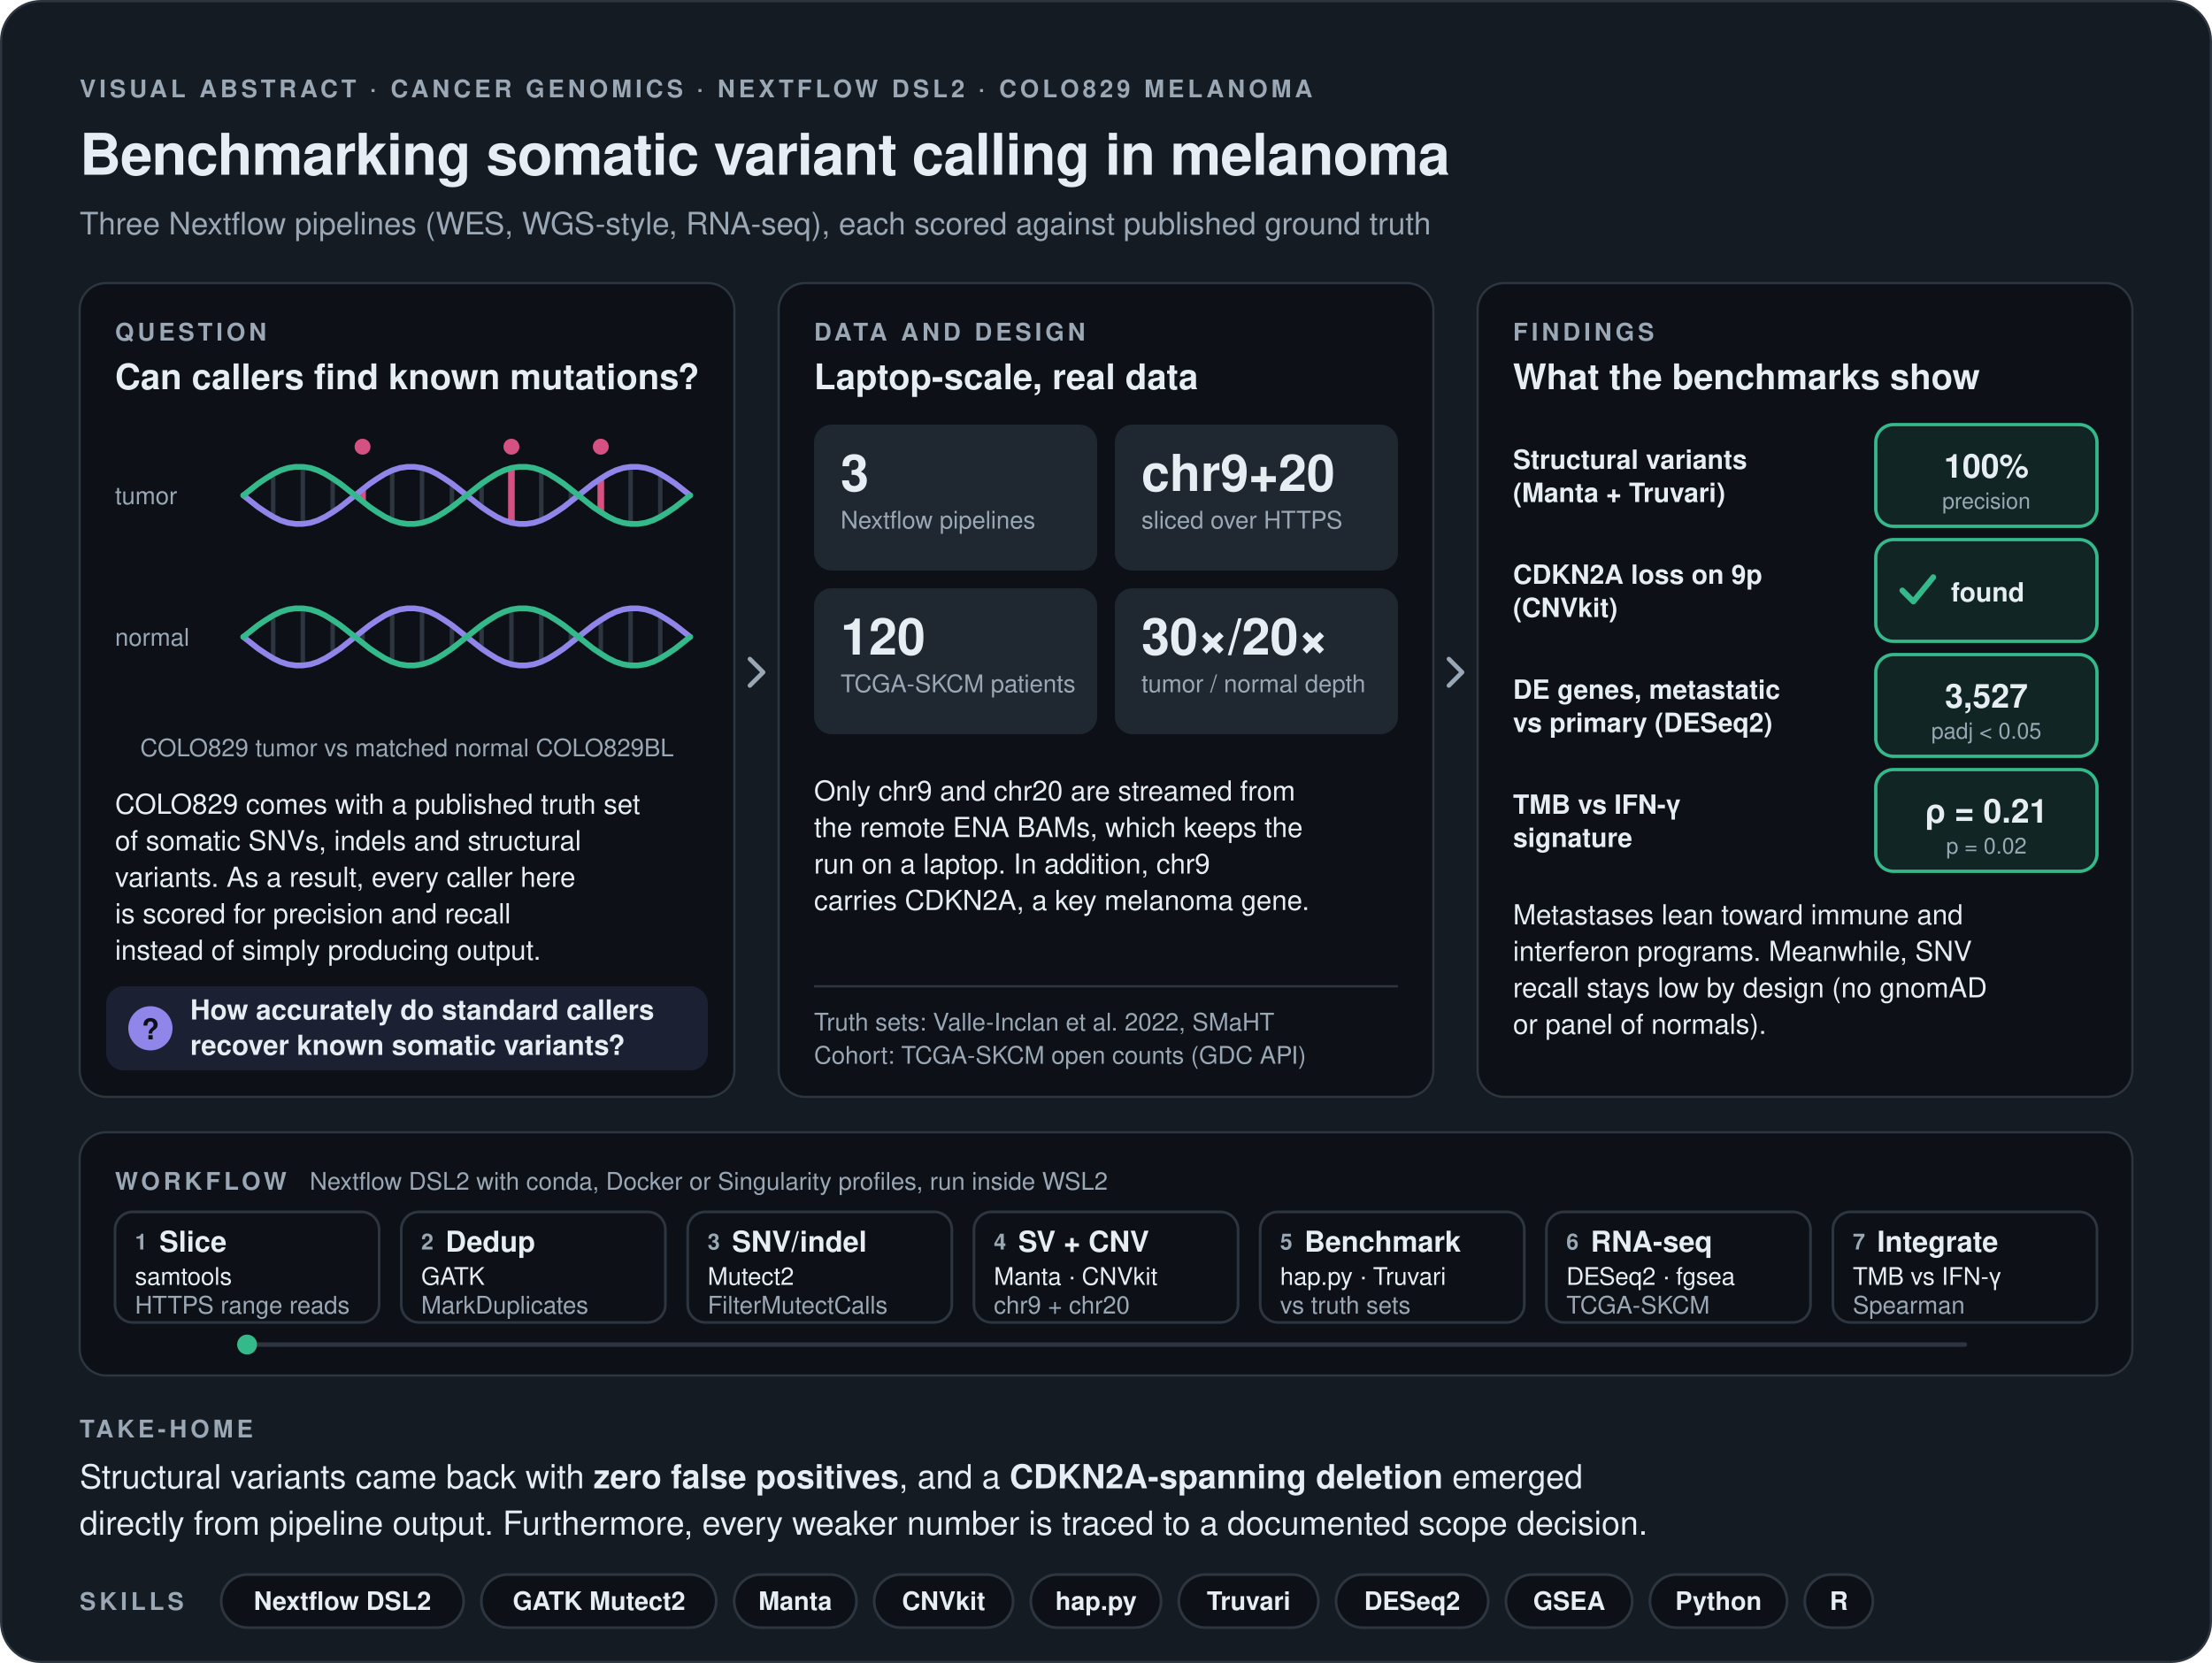
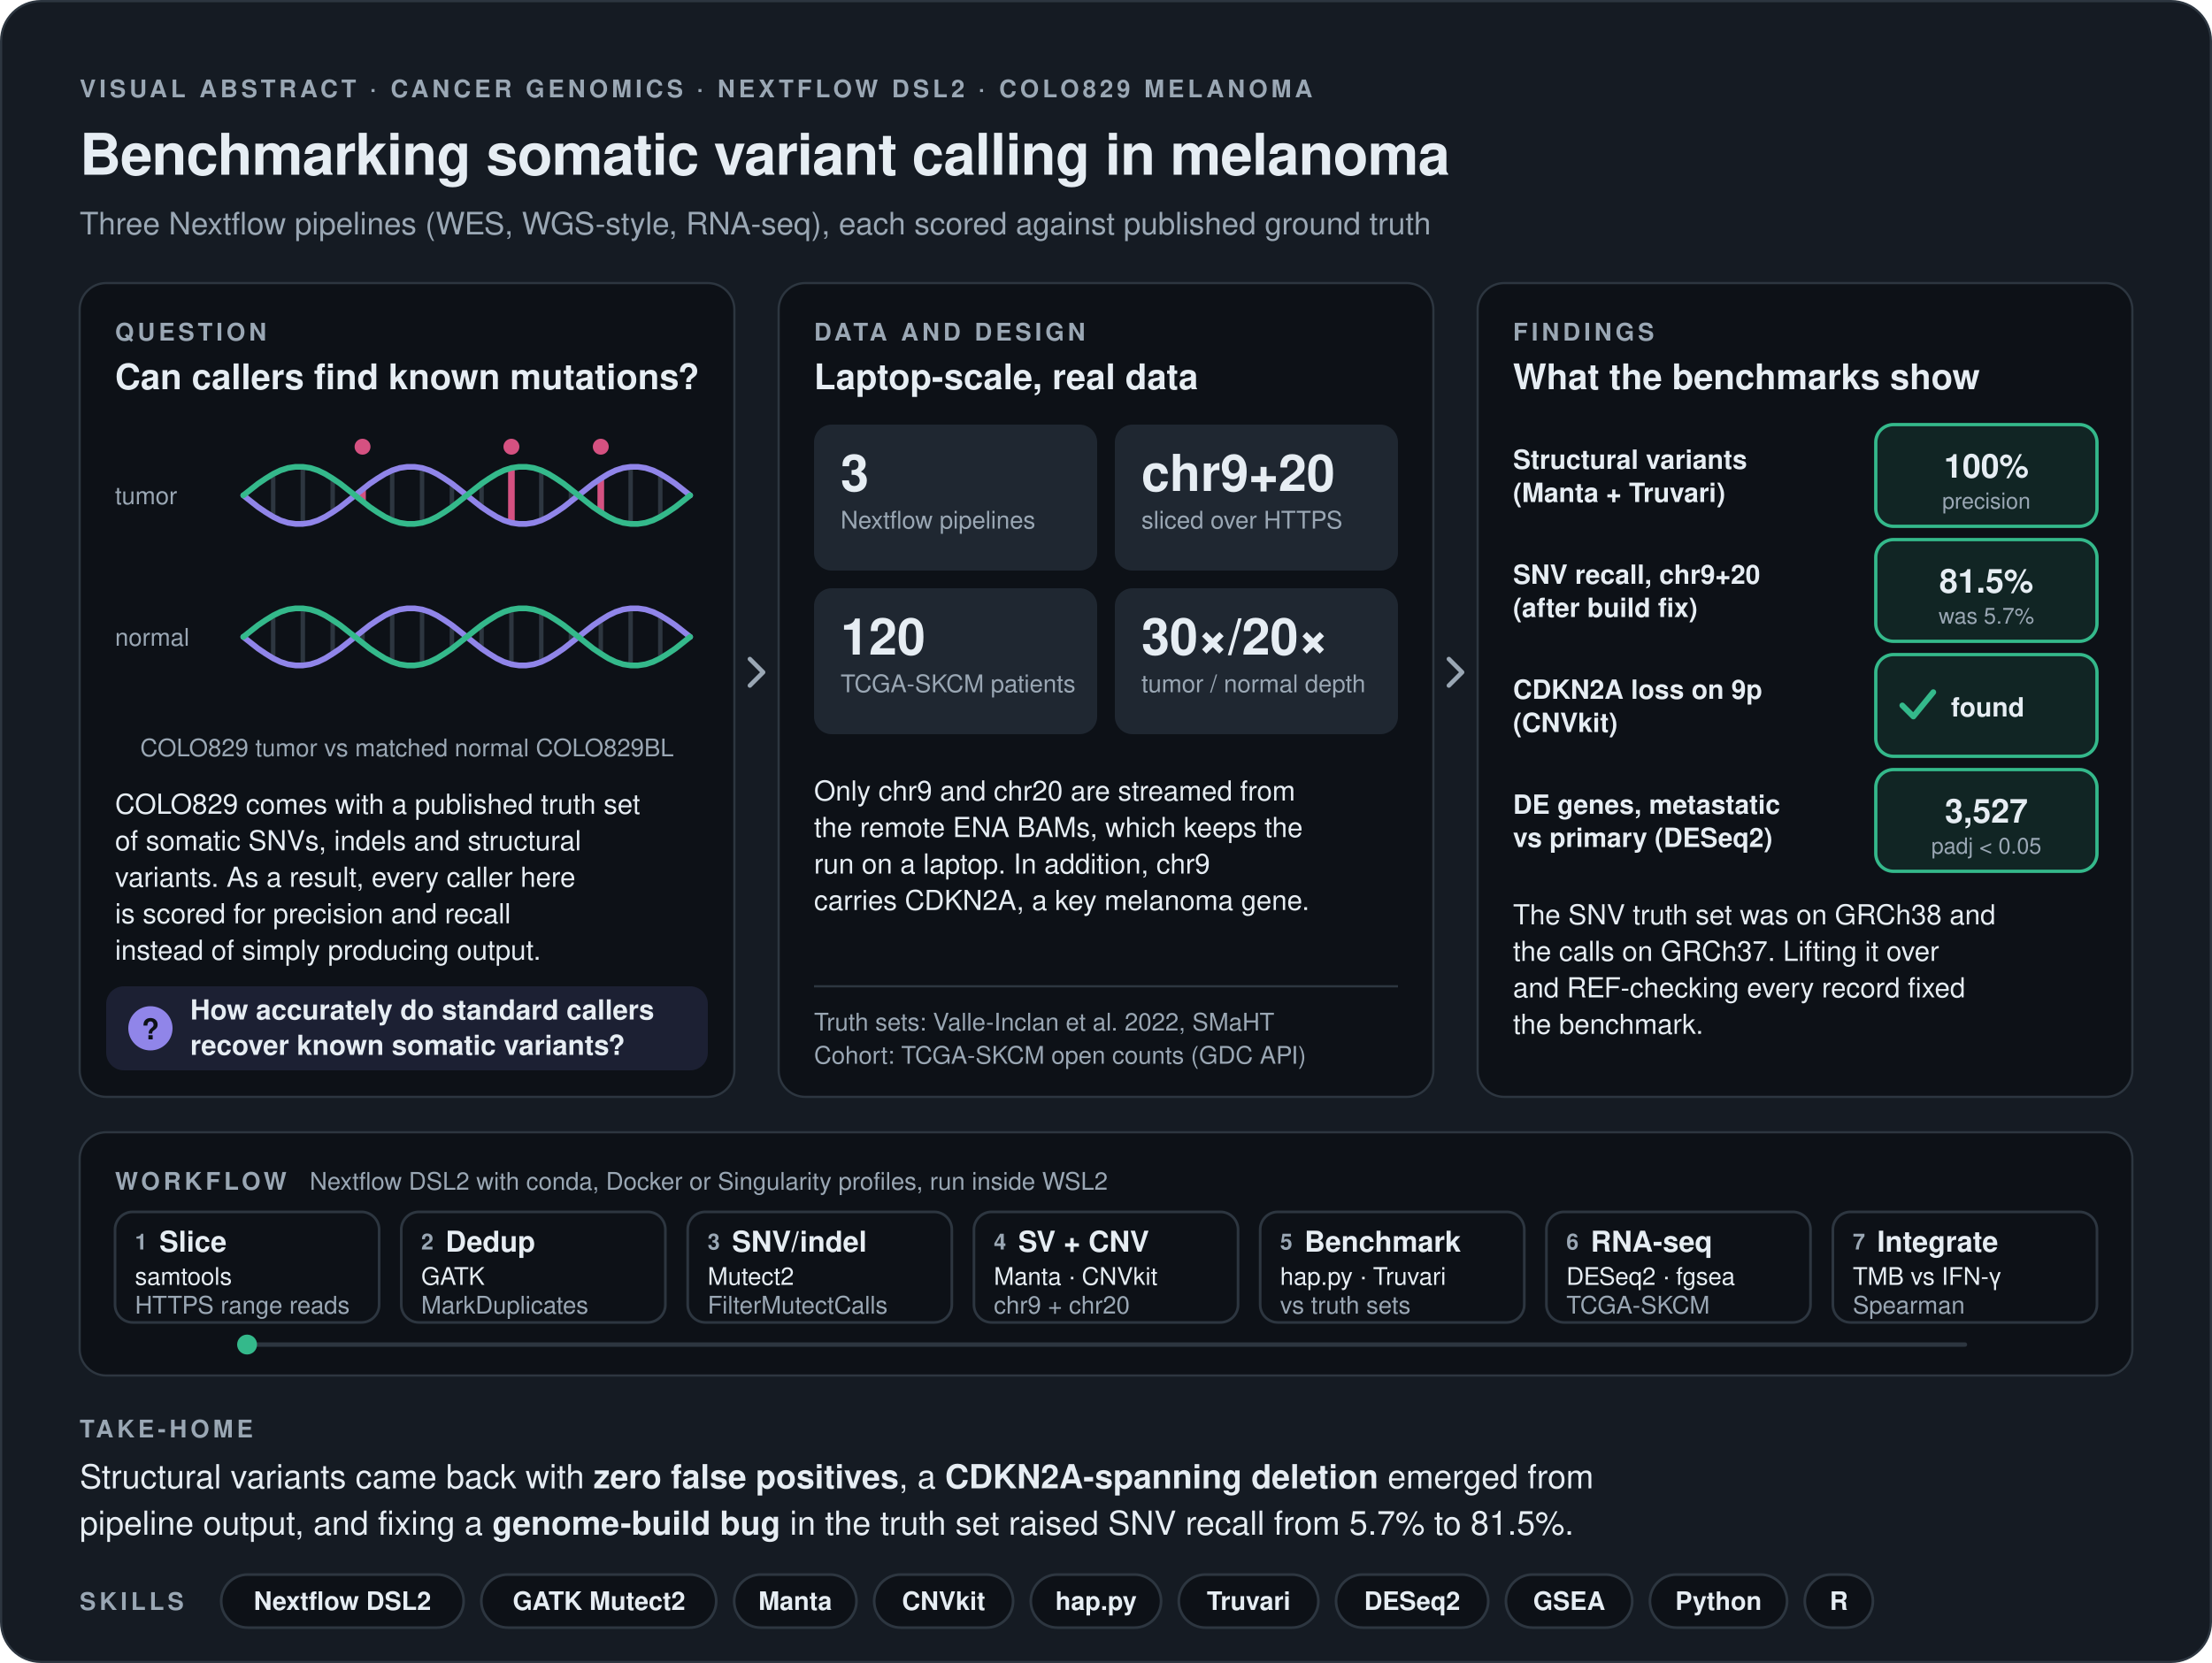
<svg xmlns="http://www.w3.org/2000/svg" viewBox="0 0 1000 752" width="1000" height="752" role="img" aria-labelledby="t d">
  <style>
  text { font-family: 'Helvetica Neue', Helvetica, Arial, 'Liberation Sans', sans-serif; fill: #e6edf3; }
  .bgcard { fill: #151b23; stroke: #2d3640; }
  .panel { fill: #0d1117; stroke: #2d3640; stroke-width: 1; }
  .eyebrow { font-size: 11px; font-weight: 700; letter-spacing: 1.6px; fill: #9aa7b4; }
  .title { font-size: 26px; font-weight: 700; letter-spacing: -0.3px; }
  .sub { font-size: 14px; fill: #9aa7b4; }
  .h2 { font-size: 16px; font-weight: 700; }
  .body { font-size: 12.5px; }
  .small { font-size: 11px; fill: #9aa7b4; }
  .lab { font-size: 12px; font-weight: 700; }
  .num { font-size: 23px; font-weight: 700; }
  .q { font-size: 12.5px; font-weight: 700; }
  .take { font-size: 15px; }
  .em { font-weight: 700; }
  .step-role { font-size: 13px; font-weight: 700; }
  .step-tool { font-size: 11px; }
  .step-n { font-size: 10px; font-weight: 700; fill: #9aa7b4; }
  .chiptext { font-size: 11.5px; font-weight: 600; }
  .skill { fill: #0d1117; stroke: #2d3640; stroke-width: 1.2; }
  .rule { stroke: #2d3640; stroke-width: 1; fill: none; }
  .qbox { fill: #1c2033; }
  .qmark { fill: #9085e9; }
  .qmark-t { font-size: 13px; font-weight: 700; fill: #0d1117; }
  .chev { fill: none; stroke: #9aa7b4; stroke-width: 2; stroke-linecap: round; stroke-linejoin: round; }
  .chip { fill: #0d1117; stroke: #2d3640; stroke-width: 1.2; animation: glow 8.4s linear infinite; }
  .track { stroke: #2d3640; stroke-width: 2; stroke-linecap: round; }
  .packet { fill: #34b98b; animation: travel 8.4s linear infinite; }
  .tile { stroke-width: 1.5; }
  .tile.up { fill: #e66767; fill-opacity: .14; stroke: #e66767; }
  .tile.down { fill: #3987e5; fill-opacity: .14; stroke: #3987e5; }
  .tile.metric { fill: #34b98b; fill-opacity: .12; stroke: #34b98b; }
  .tile.note { fill: #9085e9; fill-opacity: .10; stroke: #9085e9; }
  .tval { font-size: 15px; font-weight: 700; }
  .tsub { font-size: 10px; fill: #9aa7b4; }
  .tri-up { fill: #e66767; transform-box: fill-box; transform-origin: center; animation: bobUp 2.6s ease-in-out infinite; }
  .tri-down { fill: #3987e5; transform-box: fill-box; transform-origin: center; animation: bobDown 2.6s ease-in-out infinite; }
  .check { fill: none; stroke: #34b98b; stroke-width: 2.6; stroke-linecap: round; stroke-linejoin: round; }
  .statbox { fill: #1f2731; }
  /* motif classes */
  .m-lab { font-size: 11px; fill: #9aa7b4; }
  .m-lab.bold { font-weight: 700; fill: #e6edf3; }
  .m-lab.small { font-size: 9.5px; }
  .m-lab.inv { fill: #0d1117; font-weight: 700; }
  .m-strand { fill: none; stroke-width: 2.6; stroke-linecap: round; }
  .m-strand.a { stroke: #9085e9; }
  .m-strand.b { stroke: #34b98b; }
  .m-rung { stroke: #2d3640; stroke-width: 2; }
  .m-rung.hit { stroke: #d55181; stroke-width: 3; }
  .m-hitdot, .m-ring, .m-dot.hom, .m-cell.hom { transform-box: fill-box; transform-origin: center; }
  .m-hitdot { fill: #d55181; animation: pulse 3s ease-in-out infinite; }
  .m-dot { fill-opacity: .85; }
  .cx { fill: #9085e9; } .acc { fill: #34b98b; } .cb { fill: #c98500; } .hom { fill: #d55181; }
  .ink { fill: #e6edf3; }
  .m-peak { fill-opacity: .7; stroke: none; }
  .m-base { stroke: #2d3640; stroke-width: 1.2; }
  .m-gene { stroke: #9aa7b4; stroke-width: 1.4; }
  .m-exon { fill: #9aa7b4; }
  .m-tissue { fill: #1f2731; stroke: #9aa7b4; stroke-width: 1.2; }
+   .m-tissue.fillonly { stroke: none; }
+   .m-tissue.outline { fill: none; stroke-width: 1.6; }
  .m-ring { fill: none; stroke: #e6edf3; stroke-width: 2; stroke-dasharray: 3 2; animation: pulse 3.2s ease-in-out infinite; }
  .m-cell { stroke: #0d1117; stroke-width: 1.2; }
  .m-radius { fill: #34b98b; fill-opacity: .08; stroke: #34b98b; stroke-width: 1.6; stroke-dasharray: 4 3; }
  .m-center { fill: #e6edf3; }
  .m-cellf { stroke: none; }
  .m-op { font-size: 18px; font-weight: 700; fill: #9aa7b4; }
  .m-edge { stroke: #2d3640; stroke-width: .8; }
  .m-edge.strong { stroke: #9aa7b4; stroke-width: 1.4; }
  .m-node { fill: #0d1117; stroke: #9085e9; stroke-width: 2; }
  .m-node.in { stroke: #9aa7b4; }
  .m-node.z { fill: #34b98b; stroke: #34b98b; }
  .m-base-t { font-family: 'SFMono-Regular', Menlo, Consolas, 'Liberation Mono', monospace; font-size: 15px; font-weight: 700; }
  .m-base-t.acc { fill: #34b98b; } .m-base-t.cx { fill: #9085e9; } .m-base-t.cb { fill: #c98500; } .m-base-t.hom { fill: #d55181; }
  .m-window { fill: #34b98b; fill-opacity: .10; stroke: #34b98b; stroke-width: 2; animation: scan 4s ease-in-out infinite; }
  .m-bar { fill: #9085e9; fill-opacity: .75; }
  .m-arrow { stroke: #9aa7b4; stroke-width: 1.4; fill: none; }
  .m-table { fill: #0d1117; stroke: #9aa7b4; stroke-width: 1.2; }
  .m-thead { fill: #9085e9; }
  .m-row { stroke: #2d3640; stroke-width: 1.4; }
  .m-cyl { fill: #1f2731; stroke: #34b98b; stroke-width: 1.6; }
  .m-cyl.top { fill: #0d1117; }
  .m-bond { stroke: #9aa7b4; stroke-width: 3; stroke-linecap: round; }
  .m-atom { fill: #9aa7b4; stroke: #0d1117; stroke-width: 1.4; }
  .m-atom.pep { animation: drift 4s ease-in-out infinite; }
  .m-head { fill: #c98500; }
  .m-tail { fill: none; stroke: #2d3640; stroke-width: 1.4; }
  .m-stick { stroke: #9aa7b4; stroke-width: 2; }
  .m-stick.ghost { stroke: #2d3640; stroke-dasharray: 3 2; }
  .m-stick.hit { stroke: #d55181; stroke-width: 3; }
  .m-ecg { fill: none; stroke: #d55181; stroke-width: 2.2; stroke-linejoin: round; stroke-dasharray: 900; animation: ecg 3.4s linear infinite; }
  .m-gauge { fill: none; stroke-width: 9; }
  .m-gauge.acc { stroke: #34b98b; } .m-gauge.cb { stroke: #c98500; } .m-gauge.hom { stroke: #d55181; }
  .m-needle { stroke: #e6edf3; stroke-width: 2.6; stroke-linecap: round; }
  @keyframes pulse { 0%, 100% { opacity: .5; transform: scale(.85); } 50% { opacity: 1; transform: scale(1.15); } }
  @keyframes bobUp { 0%, 100% { transform: translateY(1.5px); } 50% { transform: translateY(-1.5px); } }
  @keyframes bobDown { 0%, 100% { transform: translateY(-1.5px); } 50% { transform: translateY(1.5px); } }
  @keyframes travel { 0% { transform: translateX(0); opacity: 0; } 3% { opacity: 1; } 97% { opacity: 1; } 100% { transform: translateX(776.6px); opacity: 0; } }
  @keyframes glow { 0%, 14.3%, 100% { stroke: #2d3640; stroke-width: 1.2; } 3%, 8.9% { stroke: #34b98b; stroke-width: 2.2; } }
  @keyframes scan { 0%, 100% { transform: translateX(0); } 50% { transform: translateX(6px); } }
  @keyframes drift { 0%, 100% { transform: translateY(0); } 50% { transform: translateY(-5px); } }
  @keyframes ecg { 0% { stroke-dashoffset: 900; } 100% { stroke-dashoffset: 0; } }
  @media (prefers-reduced-motion: reduce) { * { animation: none !important; } }
</style>
  <rect x="0.5" y="0.5" width="999" height="751" rx="18" class="bgcard" />
  <text x="36.0" y="44.0" class="eyebrow">VISUAL ABSTRACT  ·  CANCER GENOMICS  ·  NEXTFLOW DSL2  ·  COLO829 MELANOMA</text>
  <text x="36.0" y="79.0" class="title">Benchmarking somatic variant calling in melanoma</text>
  <text x="36.0" y="106.0" class="sub">Three Nextflow pipelines (WES, WGS-style, RNA-seq), each scored against published ground truth</text>
  <rect x="36" y="128" width="296" height="368" rx="12" class="panel" />
  <text x="52.0" y="154.0" class="eyebrow">QUESTION</text>
  <text x="52.0" y="176.0" class="h2">Can callers find known mutations?</text>
  <text x="52.0" y="228.0" class="m-lab">tumor</text>
  <line x1="110.0" y1="224.0" x2="110.0" y2="224.0" class="m-rung" />
  <line x1="123.5" y1="233.7" x2="123.5" y2="214.3" class="m-rung" />
  <line x1="136.9" y1="236.9" x2="136.9" y2="211.1" class="m-rung" />
  <line x1="150.4" y1="231.6" x2="150.4" y2="216.4" class="m-rung" />
  <line x1="163.9" y1="221.3" x2="163.9" y2="226.7" class="m-rung hit" />
  <line x1="177.3" y1="212.7" x2="177.3" y2="235.3" class="m-rung" />
  <line x1="190.8" y1="211.6" x2="190.8" y2="236.4" class="m-rung" />
  <line x1="204.3" y1="218.7" x2="204.3" y2="229.3" class="m-rung" />
  <line x1="217.7" y1="229.3" x2="217.7" y2="218.7" class="m-rung" />
  <line x1="231.2" y1="236.4" x2="231.2" y2="211.6" class="m-rung hit" />
  <line x1="244.7" y1="235.3" x2="244.7" y2="212.7" class="m-rung" />
  <line x1="258.1" y1="226.7" x2="258.1" y2="221.3" class="m-rung" />
  <line x1="271.6" y1="216.4" x2="271.6" y2="231.6" class="m-rung hit" />
  <line x1="285.1" y1="211.1" x2="285.1" y2="236.9" class="m-rung" />
  <line x1="298.5" y1="214.3" x2="298.5" y2="233.7" class="m-rung" />
  <line x1="312.0" y1="224.0" x2="312.0" y2="224.0" class="m-rung" />
  <path class="m-strand a" d="M110.0,224.0 L113.4,226.7 L116.7,229.3 L120.1,231.6 L123.5,233.7 L126.8,235.3 L130.2,236.4 L133.6,236.9 L136.9,236.9 L140.3,236.4 L143.7,235.3 L147.0,233.7 L150.4,231.6 L153.8,229.3 L157.1,226.7 L160.5,224.0 L163.9,221.3 L167.2,218.7 L170.6,216.4 L174.0,214.3 L177.3,212.7 L180.7,211.6 L184.1,211.1 L187.4,211.1 L190.8,211.6 L194.2,212.7 L197.5,214.3 L200.9,216.4 L204.3,218.7 L207.6,221.3 L211.0,224.0 L214.4,226.7 L217.7,229.3 L221.1,231.6 L224.5,233.7 L227.8,235.3 L231.2,236.4 L234.6,236.9 L237.9,236.9 L241.3,236.4 L244.7,235.3 L248.0,233.7 L251.4,231.6 L254.8,229.3 L258.1,226.7 L261.5,224.0 L264.9,221.3 L268.2,218.7 L271.6,216.4 L275.0,214.3 L278.3,212.7 L281.7,211.6 L285.1,211.1 L288.4,211.1 L291.8,211.6 L295.2,212.7 L298.5,214.3 L301.9,216.4 L305.3,218.7 L308.6,221.3 L312.0,224.0" />
  <path class="m-strand b" d="M110.0,224.0 L113.4,221.3 L116.7,218.7 L120.1,216.4 L123.5,214.3 L126.8,212.7 L130.2,211.6 L133.6,211.1 L136.9,211.1 L140.3,211.6 L143.7,212.7 L147.0,214.3 L150.4,216.4 L153.8,218.7 L157.1,221.3 L160.5,224.0 L163.9,226.7 L167.2,229.3 L170.6,231.6 L174.0,233.7 L177.3,235.3 L180.7,236.4 L184.1,236.9 L187.4,236.9 L190.8,236.4 L194.2,235.3 L197.5,233.7 L200.9,231.6 L204.3,229.3 L207.6,226.7 L211.0,224.0 L214.4,221.3 L217.7,218.7 L221.1,216.4 L224.5,214.3 L227.8,212.7 L231.2,211.6 L234.6,211.1 L237.9,211.1 L241.3,211.6 L244.7,212.7 L248.0,214.3 L251.4,216.4 L254.8,218.7 L258.1,221.3 L261.5,224.0 L264.9,226.7 L268.2,229.3 L271.6,231.6 L275.0,233.7 L278.3,235.3 L281.7,236.4 L285.1,236.9 L288.4,236.9 L291.8,236.4 L295.2,235.3 L298.5,233.7 L301.9,231.6 L305.3,229.3 L308.6,226.7 L312.0,224.0" />
  <circle cx="163.9" cy="202" r="3.6" class="m-hitdot" style="animation-delay:0.0s" />
  <circle cx="231.2" cy="202" r="3.6" class="m-hitdot" style="animation-delay:0.5s" />
  <circle cx="271.6" cy="202" r="3.6" class="m-hitdot" style="animation-delay:1.0s" />
  <text x="52.0" y="292.0" class="m-lab">normal</text>
  <line x1="110.0" y1="288.0" x2="110.0" y2="288.0" class="m-rung" />
  <line x1="123.5" y1="297.7" x2="123.5" y2="278.3" class="m-rung" />
  <line x1="136.9" y1="300.9" x2="136.9" y2="275.1" class="m-rung" />
  <line x1="150.4" y1="295.6" x2="150.4" y2="280.4" class="m-rung" />
  <line x1="163.9" y1="285.3" x2="163.9" y2="290.7" class="m-rung" />
  <line x1="177.3" y1="276.7" x2="177.3" y2="299.3" class="m-rung" />
  <line x1="190.8" y1="275.6" x2="190.8" y2="300.4" class="m-rung" />
  <line x1="204.3" y1="282.7" x2="204.3" y2="293.3" class="m-rung" />
  <line x1="217.7" y1="293.3" x2="217.7" y2="282.7" class="m-rung" />
  <line x1="231.2" y1="300.4" x2="231.2" y2="275.6" class="m-rung" />
  <line x1="244.7" y1="299.3" x2="244.7" y2="276.7" class="m-rung" />
  <line x1="258.1" y1="290.7" x2="258.1" y2="285.3" class="m-rung" />
  <line x1="271.6" y1="280.4" x2="271.6" y2="295.6" class="m-rung" />
  <line x1="285.1" y1="275.1" x2="285.1" y2="300.9" class="m-rung" />
  <line x1="298.5" y1="278.3" x2="298.5" y2="297.7" class="m-rung" />
  <line x1="312.0" y1="288.0" x2="312.0" y2="288.0" class="m-rung" />
  <path class="m-strand a" d="M110.0,288.0 L113.4,290.7 L116.7,293.3 L120.1,295.6 L123.5,297.7 L126.8,299.3 L130.2,300.4 L133.6,300.9 L136.9,300.9 L140.3,300.4 L143.7,299.3 L147.0,297.7 L150.4,295.6 L153.8,293.3 L157.1,290.7 L160.5,288.0 L163.9,285.3 L167.2,282.7 L170.6,280.4 L174.0,278.3 L177.3,276.7 L180.7,275.6 L184.1,275.1 L187.4,275.1 L190.8,275.6 L194.2,276.7 L197.5,278.3 L200.9,280.4 L204.3,282.7 L207.6,285.3 L211.0,288.0 L214.4,290.7 L217.7,293.3 L221.1,295.6 L224.5,297.7 L227.8,299.3 L231.2,300.4 L234.6,300.9 L237.9,300.9 L241.3,300.4 L244.7,299.3 L248.0,297.7 L251.4,295.6 L254.8,293.3 L258.1,290.7 L261.5,288.0 L264.9,285.3 L268.2,282.7 L271.6,280.4 L275.0,278.3 L278.3,276.7 L281.7,275.6 L285.1,275.1 L288.4,275.1 L291.8,275.6 L295.2,276.7 L298.5,278.3 L301.9,280.4 L305.3,282.7 L308.6,285.3 L312.0,288.0" />
  <path class="m-strand b" d="M110.0,288.0 L113.4,285.3 L116.7,282.7 L120.1,280.4 L123.5,278.3 L126.8,276.7 L130.2,275.6 L133.6,275.1 L136.9,275.1 L140.3,275.6 L143.7,276.7 L147.0,278.3 L150.4,280.4 L153.8,282.7 L157.1,285.3 L160.5,288.0 L163.9,290.7 L167.2,293.3 L170.6,295.6 L174.0,297.7 L177.3,299.3 L180.7,300.4 L184.1,300.9 L187.4,300.9 L190.8,300.4 L194.2,299.3 L197.5,297.7 L200.9,295.6 L204.3,293.3 L207.6,290.7 L211.0,288.0 L214.4,285.3 L217.7,282.7 L221.1,280.4 L224.5,278.3 L227.8,276.7 L231.2,275.6 L234.6,275.1 L237.9,275.1 L241.3,275.6 L244.7,276.7 L248.0,278.3 L251.4,280.4 L254.8,282.7 L258.1,285.3 L261.5,288.0 L264.9,290.7 L268.2,293.3 L271.6,295.6 L275.0,297.7 L278.3,299.3 L281.7,300.4 L285.1,300.9 L288.4,300.9 L291.8,300.4 L295.2,299.3 L298.5,297.7 L301.9,295.6 L305.3,293.3 L308.6,290.7 L312.0,288.0" />
  <text x="184.0" y="342.0" class="small" text-anchor="middle">COLO829 tumor vs matched normal COLO829BL</text>
  <text x="52.0" y="368.0" class="body">COLO829 comes with a published truth set</text>
  <text x="52.0" y="384.5" class="body">of somatic SNVs, indels and structural</text>
  <text x="52.0" y="401.0" class="body">variants. As a result, every caller here</text>
  <text x="52.0" y="417.5" class="body">is scored for precision and recall</text>
  <text x="52.0" y="434.0" class="body">instead of simply producing output.</text>
  <rect x="48" y="446" width="272" height="38" rx="8" class="qbox" />
  <circle cx="68" cy="465" r="10" class="qmark" />
  <text x="68.0" y="470.0" class="qmark-t" text-anchor="middle">?</text>
  <text x="86.0" y="461.0" class="q">How accurately do standard callers</text>
  <text x="86.0" y="477.0" class="q">recover known somatic variants?</text>
  <rect x="352" y="128" width="296" height="368" rx="12" class="panel" />
  <text x="368.0" y="154.0" class="eyebrow">DATA AND DESIGN</text>
  <text x="368.0" y="176.0" class="h2">Laptop-scale, real data</text>
  <rect x="368" y="192" width="128" height="66" rx="8" class="statbox" />
  <text x="380.0" y="222.0" class="num">3</text>
  <text x="380.0" y="239.0" class="small">Nextflow pipelines</text>
  <rect x="504" y="192" width="128" height="66" rx="8" class="statbox" />
  <text x="516.0" y="222.0" class="num">chr9+20</text>
  <text x="516.0" y="239.0" class="small">sliced over HTTPS</text>
  <rect x="368" y="266" width="128" height="66" rx="8" class="statbox" />
  <text x="380.0" y="296.0" class="num">120</text>
  <text x="380.0" y="313.0" class="small">TCGA-SKCM patients</text>
  <rect x="504" y="266" width="128" height="66" rx="8" class="statbox" />
  <text x="516.0" y="296.0" class="num">30×/20×</text>
  <text x="516.0" y="313.0" class="small">tumor / normal depth</text>
  <text x="368.0" y="362.0" class="body">Only chr9 and chr20 are streamed from</text>
  <text x="368.0" y="378.5" class="body">the remote ENA BAMs, which keeps the</text>
  <text x="368.0" y="395.0" class="body">run on a laptop. In addition, chr9</text>
  <text x="368.0" y="411.5" class="body">carries CDKN2A, a key melanoma gene.</text>
  <line x1="368" y1="446" x2="632" y2="446" class="rule" />
  <text x="368.0" y="466.0" class="small">Truth sets: Valle-Inclan et al. 2022, SMaHT</text>
  <text x="368.0" y="481.0" class="small">Cohort: TCGA-SKCM open counts (GDC API)</text>
  <rect x="668" y="128" width="296" height="368" rx="12" class="panel" />
  <text x="684.0" y="154.0" class="eyebrow">FINDINGS</text>
  <text x="684.0" y="176.0" class="h2">What the benchmarks show</text>
  <text x="684.0" y="212.0" class="lab">Structural variants</text>
  <text x="684.0" y="227.0" class="lab">(Manta + Truvari)</text>
  <rect x="848" y="192" width="100" height="46" rx="8" class="tile metric" />
  <text x="898.0" y="216.0" class="tval" text-anchor="middle">100%</text>
  <text x="898.0" y="230.0" class="tsub" text-anchor="middle">precision</text>
-   <text x="684.0" y="264.0" class="lab">CDKN2A loss on 9p</text>
-   <text x="684.0" y="279.0" class="lab">(CNVkit)</text>
+   <text x="684.0" y="264.0" class="lab">SNV recall, chr9+20</text>
+   <text x="684.0" y="279.0" class="lab">(after build fix)</text>
  <rect x="848" y="244" width="100" height="46" rx="8" class="tile metric" />
-   <path class="check" d="M860,267.0 l5,5 l9,-11" />
-   <text x="882.0" y="272.0" class="lab">found</text>
-   <text x="684.0" y="316.0" class="lab">DE genes, metastatic</text>
-   <text x="684.0" y="331.0" class="lab">vs primary (DESeq2)</text>
+   <text x="898.0" y="268.0" class="tval" text-anchor="middle">81.5%</text>
+   <text x="898.0" y="282.0" class="tsub" text-anchor="middle">was 5.7%</text>
+   <text x="684.0" y="316.0" class="lab">CDKN2A loss on 9p</text>
+   <text x="684.0" y="331.0" class="lab">(CNVkit)</text>
  <rect x="848" y="296" width="100" height="46" rx="8" class="tile metric" />
-   <text x="898.0" y="320.0" class="tval" text-anchor="middle">3,527</text>
-   <text x="898.0" y="334.0" class="tsub" text-anchor="middle">padj &lt; 0.05</text>
-   <text x="684.0" y="368.0" class="lab">TMB vs IFN-γ</text>
-   <text x="684.0" y="383.0" class="lab">signature</text>
+   <path class="check" d="M860,319.0 l5,5 l9,-11" />
+   <text x="882.0" y="324.0" class="lab">found</text>
+   <text x="684.0" y="368.0" class="lab">DE genes, metastatic</text>
+   <text x="684.0" y="383.0" class="lab">vs primary (DESeq2)</text>
  <rect x="848" y="348" width="100" height="46" rx="8" class="tile metric" />
-   <text x="898.0" y="372.0" class="tval" text-anchor="middle">ρ = 0.21</text>
-   <text x="898.0" y="386.0" class="tsub" text-anchor="middle">p = 0.02</text>
-   <text x="684.0" y="418.0" class="body">Metastases lean toward immune and</text>
-   <text x="684.0" y="434.5" class="body">interferon programs. Meanwhile, SNV</text>
-   <text x="684.0" y="451.0" class="body">recall stays low by design (no gnomAD</text>
-   <text x="684.0" y="467.5" class="body">or panel of normals).</text>
+   <text x="898.0" y="372.0" class="tval" text-anchor="middle">3,527</text>
+   <text x="898.0" y="386.0" class="tsub" text-anchor="middle">padj &lt; 0.05</text>
+   <text x="684.0" y="418.0" class="body">The SNV truth set was on GRCh38 and</text>
+   <text x="684.0" y="434.5" class="body">the calls on GRCh37. Lifting it over</text>
+   <text x="684.0" y="451.0" class="body">and REF-checking every record fixed</text>
+   <text x="684.0" y="467.5" class="body">the benchmark.</text>
  <path class="chev" d="M339,298 l6,6 l-6,6" />
  <path class="chev" d="M655,298 l6,6 l-6,6" />
  <rect x="36" y="512" width="928" height="110" rx="12" class="panel" />
  <text x="52.0" y="538.0" class="eyebrow">WORKFLOW</text>
  <text x="140.0" y="538.0" class="small">Nextflow DSL2 with conda, Docker or Singularity profiles, run inside WSL2</text>
  <line x1="111.7" y1="608" x2="888.3" y2="608" class="track" />
  <circle cx="111.7" cy="608" r="4.5" class="packet" />
  <rect x="52.0" y="548" width="119.4" height="50" rx="8" class="chip" style="animation-delay:0.0s" />
  <text x="61.0" y="565.0" class="step-n">1</text>
  <text x="72.0" y="566.0" class="step-role">Slice</text>
  <text x="61.0" y="581.0" class="step-tool">samtools</text>
  <text x="61.0" y="594.0" class="small">HTTPS range reads</text>
  <rect x="181.4" y="548" width="119.4" height="50" rx="8" class="chip" style="animation-delay:1.2s" />
  <text x="190.4" y="565.0" class="step-n">2</text>
  <text x="201.4" y="566.0" class="step-role">Dedup</text>
  <text x="190.4" y="581.0" class="step-tool">GATK</text>
  <text x="190.4" y="594.0" class="small">MarkDuplicates</text>
  <rect x="310.9" y="548" width="119.4" height="50" rx="8" class="chip" style="animation-delay:2.4s" />
  <text x="319.9" y="565.0" class="step-n">3</text>
  <text x="330.9" y="566.0" class="step-role">SNV/indel</text>
  <text x="319.9" y="581.0" class="step-tool">Mutect2</text>
  <text x="319.9" y="594.0" class="small">FilterMutectCalls</text>
  <rect x="440.3" y="548" width="119.4" height="50" rx="8" class="chip" style="animation-delay:3.6s" />
  <text x="449.3" y="565.0" class="step-n">4</text>
  <text x="460.3" y="566.0" class="step-role">SV + CNV</text>
  <text x="449.3" y="581.0" class="step-tool">Manta · CNVkit</text>
  <text x="449.3" y="594.0" class="small">chr9 + chr20</text>
  <rect x="569.7" y="548" width="119.4" height="50" rx="8" class="chip" style="animation-delay:4.8s" />
  <text x="578.7" y="565.0" class="step-n">5</text>
  <text x="589.7" y="566.0" class="step-role">Benchmark</text>
  <text x="578.7" y="581.0" class="step-tool">hap.py · Truvari</text>
  <text x="578.7" y="594.0" class="small">vs truth sets</text>
  <rect x="699.1" y="548" width="119.4" height="50" rx="8" class="chip" style="animation-delay:6.0s" />
  <text x="708.1" y="565.0" class="step-n">6</text>
  <text x="719.1" y="566.0" class="step-role">RNA-seq</text>
  <text x="708.1" y="581.0" class="step-tool">DESeq2 · fgsea</text>
  <text x="708.1" y="594.0" class="small">TCGA-SKCM</text>
  <rect x="828.6" y="548" width="119.4" height="50" rx="8" class="chip" style="animation-delay:7.2s" />
  <text x="837.6" y="565.0" class="step-n">7</text>
  <text x="848.6" y="566.0" class="step-role">Integrate</text>
  <text x="837.6" y="581.0" class="step-tool">TMB vs IFN-γ</text>
  <text x="837.6" y="594.0" class="small">Spearman</text>
  <text x="36.0" y="650.0" class="eyebrow">TAKE-HOME</text>
-   <text x="36.0" y="673.0" class="take">Structural variants came back with <tspan class="em">zero false positives</tspan>, and a <tspan class="em">CDKN2A-spanning deletion</tspan> emerged</text>
-   <text x="36.0" y="694.0" class="take">directly from pipeline output. Furthermore, every weaker number is traced to a documented scope decision.</text>
+   <text x="36.0" y="673.0" class="take">Structural variants came back with <tspan class="em">zero false positives</tspan>, a <tspan class="em">CDKN2A-spanning deletion</tspan> emerged from</text>
+   <text x="36.0" y="694.0" class="take">pipeline output, and fixing a <tspan class="em">genome-build bug</tspan> in the truth set raised SNV recall from 5.7% to 81.5%.</text>
  <text x="36.0" y="728.0" class="eyebrow">SKILLS</text>
  <rect x="100.0" y="712" width="109.6" height="24" rx="12" class="skill" />
  <text x="154.8" y="728.0" class="chiptext" text-anchor="middle">Nextflow DSL2</text>
  <rect x="217.6" y="712" width="106.2" height="24" rx="12" class="skill" />
  <text x="270.8" y="728.0" class="chiptext" text-anchor="middle">GATK Mutect2</text>
  <rect x="331.9" y="712" width="55.3" height="24" rx="12" class="skill" />
  <text x="359.5" y="728.0" class="chiptext" text-anchor="middle">Manta</text>
  <rect x="395.2" y="712" width="62.8" height="24" rx="12" class="skill" />
  <text x="426.6" y="728.0" class="chiptext" text-anchor="middle">CNVkit</text>
  <rect x="466.0" y="712" width="58.9" height="24" rx="12" class="skill" />
  <text x="495.5" y="728.0" class="chiptext" text-anchor="middle">hap.py</text>
  <rect x="532.9" y="712" width="63.1" height="24" rx="12" class="skill" />
  <text x="564.5" y="728.0" class="chiptext" text-anchor="middle">Truvari</text>
  <rect x="604.0" y="712" width="68.8" height="24" rx="12" class="skill" />
  <text x="638.4" y="728.0" class="chiptext" text-anchor="middle">DESeq2</text>
  <rect x="680.8" y="712" width="57.1" height="24" rx="12" class="skill" />
  <text x="709.4" y="728.0" class="chiptext" text-anchor="middle">GSEA</text>
  <rect x="745.9" y="712" width="62.0" height="24" rx="12" class="skill" />
  <text x="776.9" y="728.0" class="chiptext" text-anchor="middle">Python</text>
  <rect x="815.9" y="712" width="30.8" height="24" rx="12" class="skill" />
  <text x="831.3" y="728.0" class="chiptext" text-anchor="middle">R</text>
</svg>
